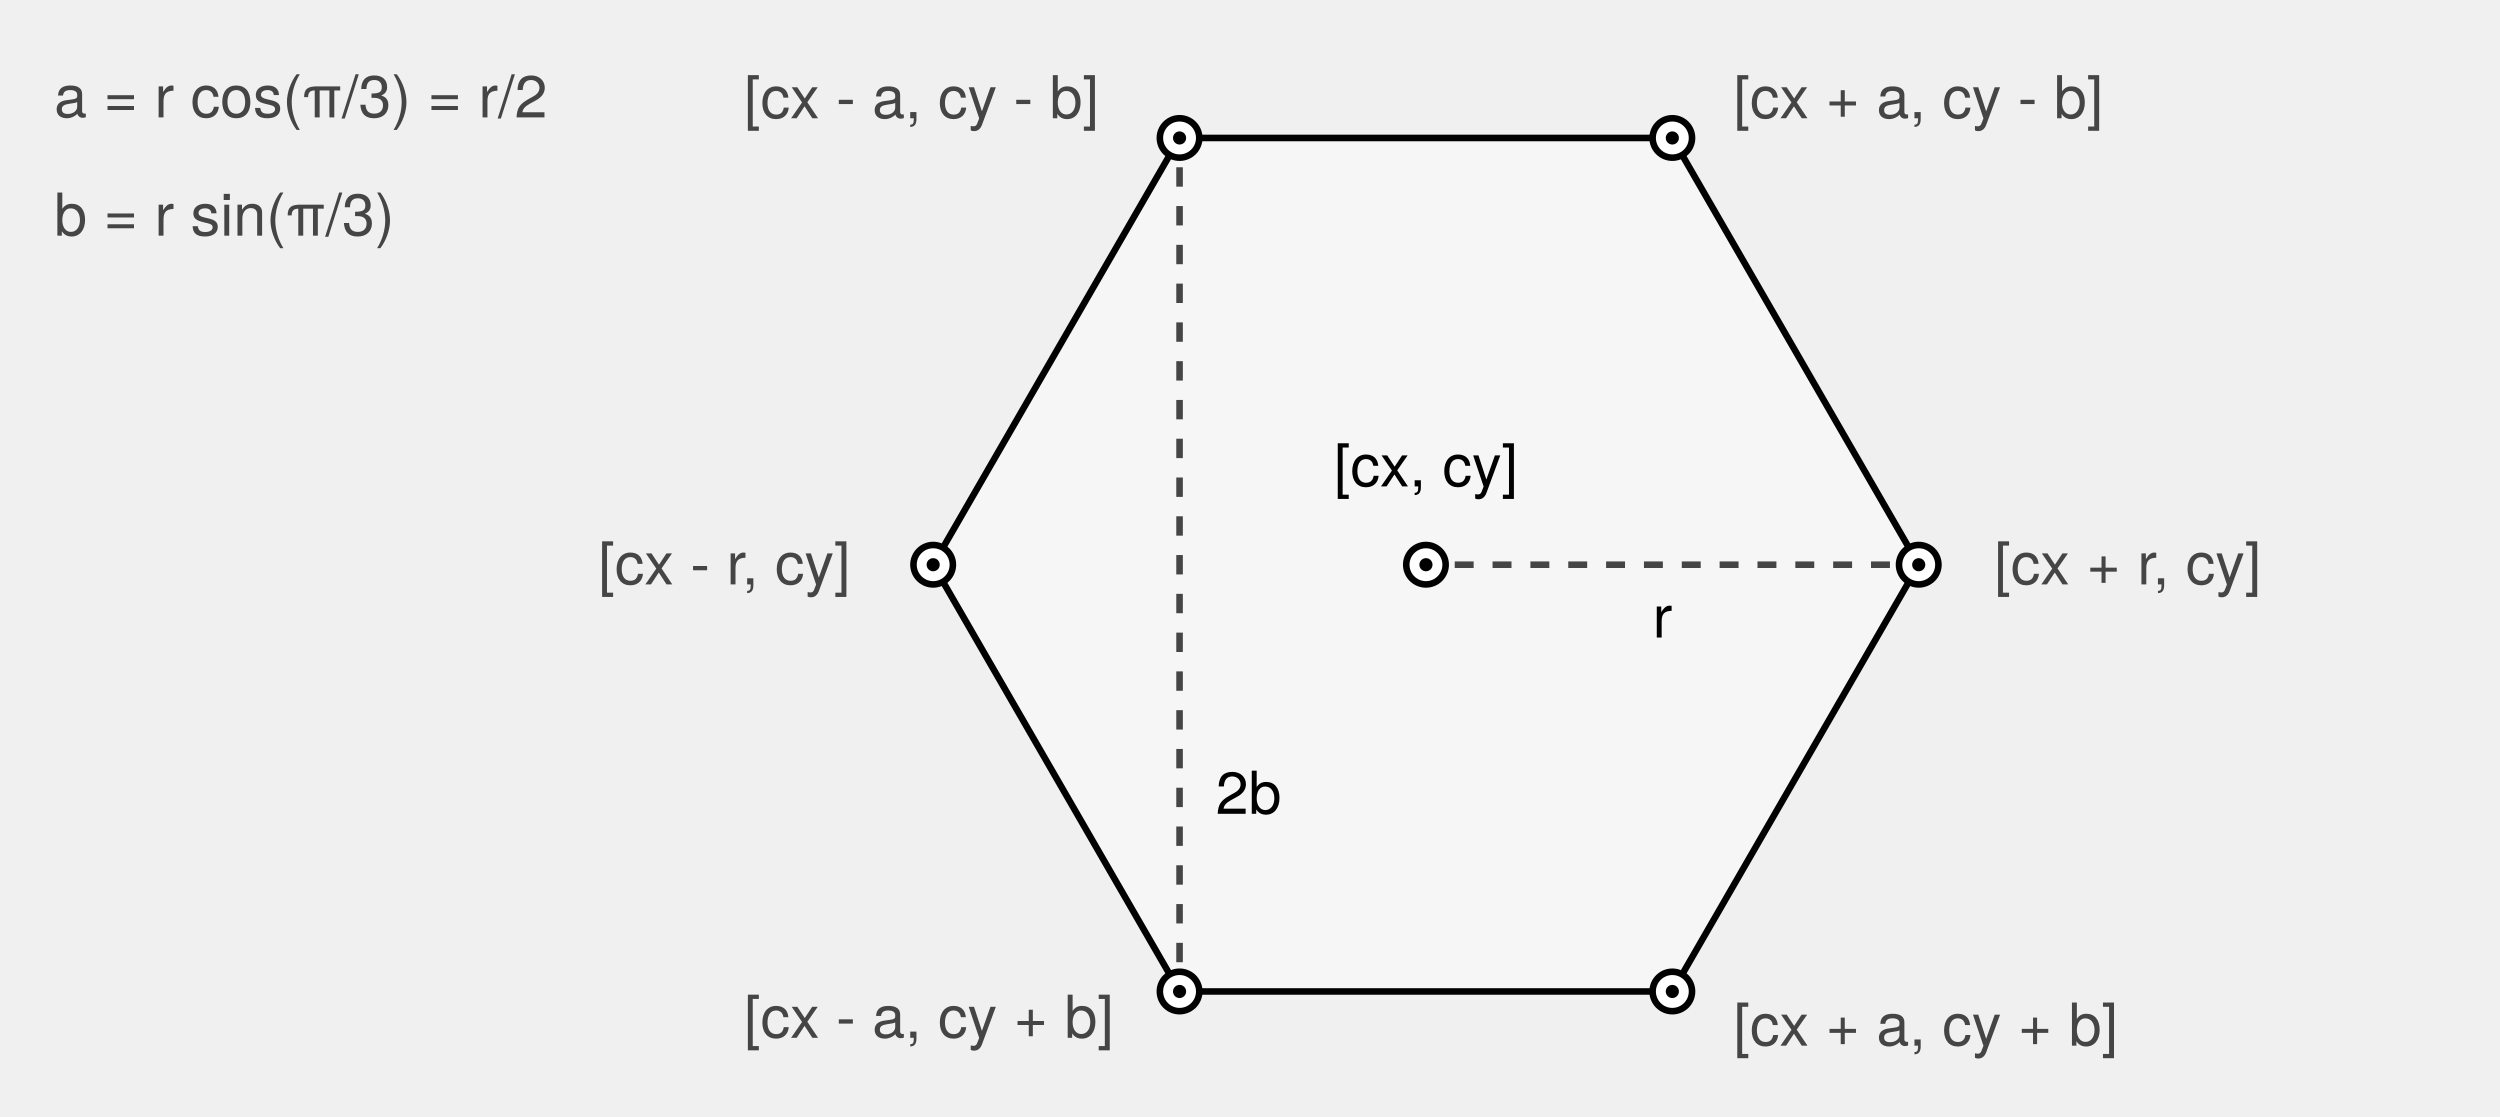
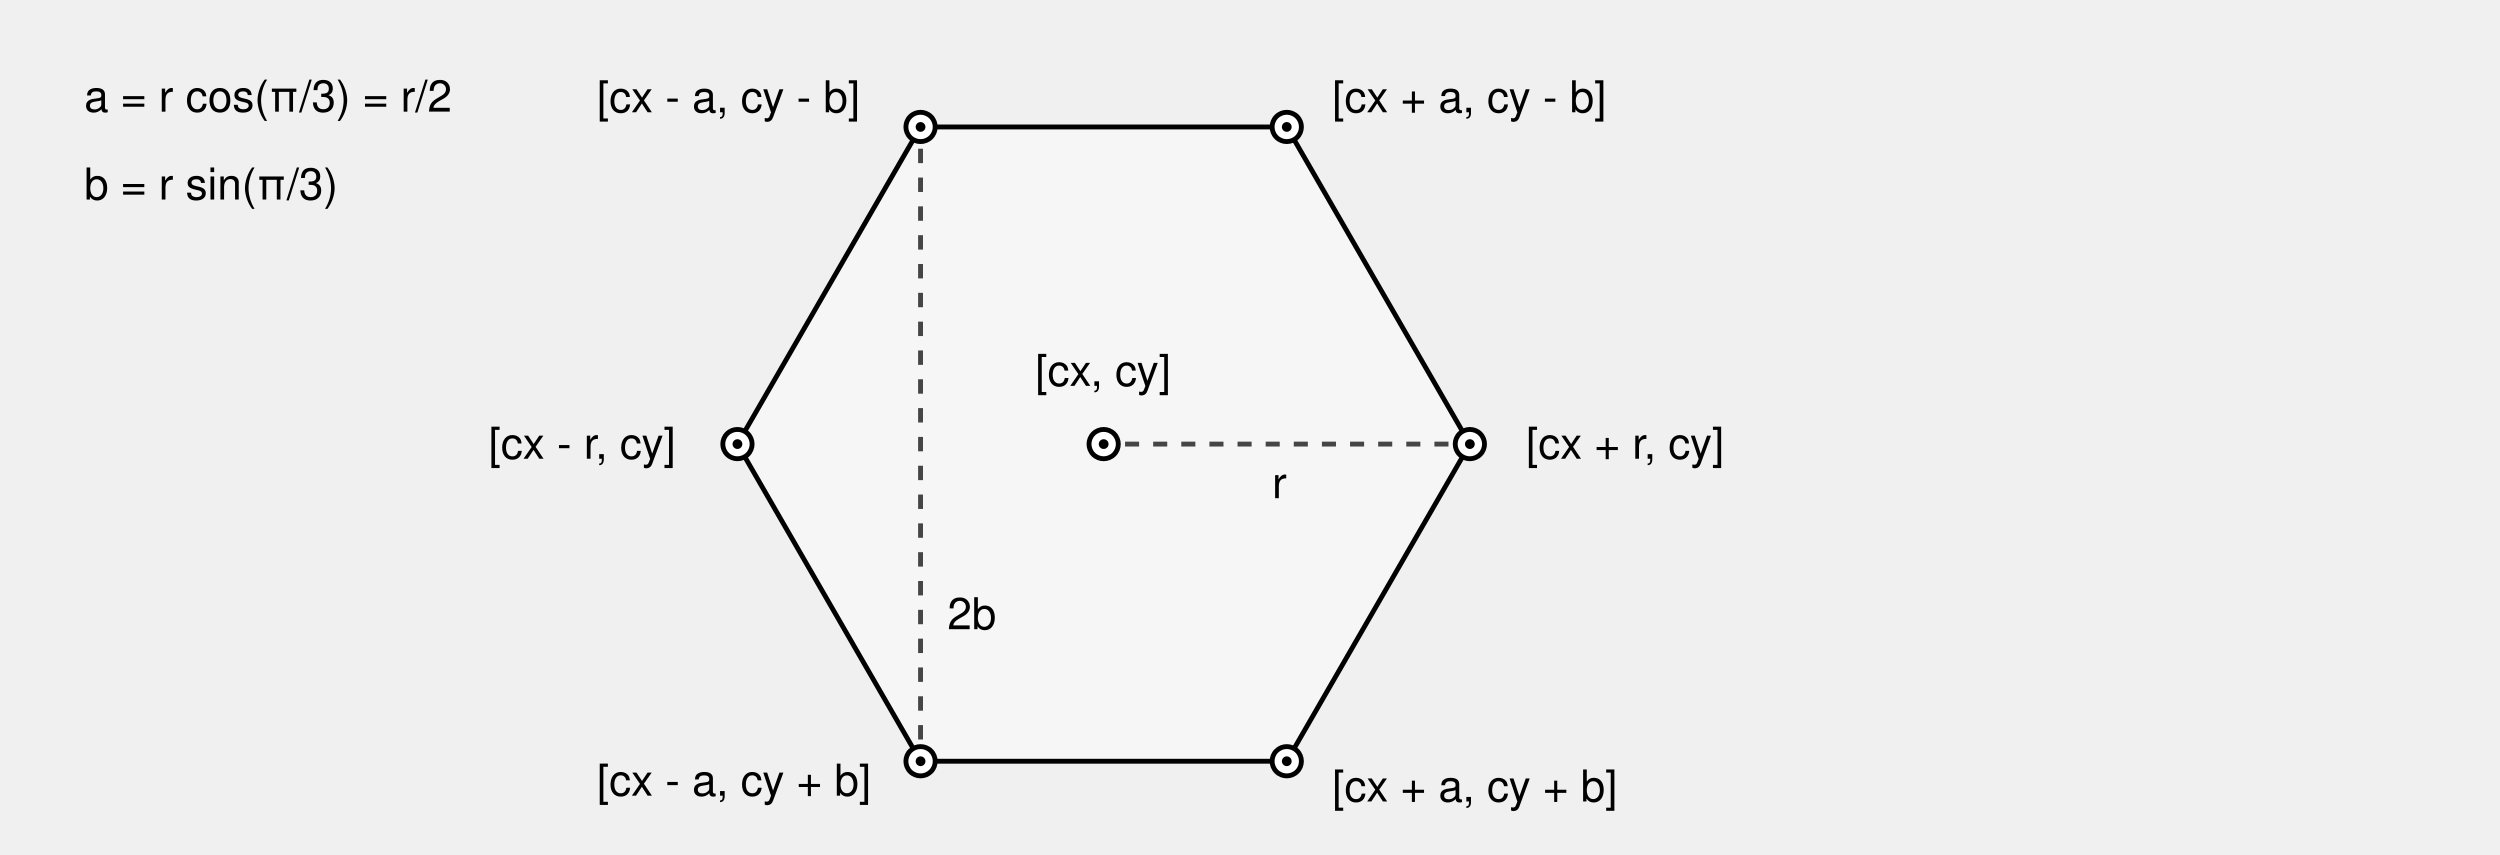
- <svg xmlns="http://www.w3.org/2000/svg" version="1.1" id="Layer_1" x="0px" y="0px" width="761px" height="340px" viewBox="0 0 761 340" enable-background="new 0 0 761 340" xml:space="preserve">
-   <polygon fill="#F6F6F6" points="584.059,171.899 509.059,301.804 359.059,301.804 284.059,171.899 359.059,41.996 509.059,41.996   " />
-   <g>
-     <g>
-       <line fill="none" stroke="#454545" stroke-width="2" stroke-miterlimit="10" x1="359.059" y1="301.804" x2="359.059" y2="298.804" />
-       <line fill="none" stroke="#454545" stroke-width="2" stroke-miterlimit="10" stroke-dasharray="5.902,5.902" x1="359.059" y1="292.901" x2="359.059" y2="47.947" />
-       <line fill="none" stroke="#454545" stroke-width="2" stroke-miterlimit="10" x1="359.059" y1="44.996" x2="359.059" y2="41.996" />
+ <svg xmlns="http://www.w3.org/2000/svg" width="1024px" height="350px" viewBox="0 0 1024 350" version="1.1">
+   <defs />
+   <g id="Page-1" stroke="none" stroke-width="1" fill="none" fill-rule="evenodd">
+     <g id="Desktop">
+       <g id="a" transform="translate(34, 27)">
+         <path d="M568.059,154.899 L493.059,284.804 L343.059,284.804 L268.059,154.899 L343.059,24.996 L493.059,24.996 L568.059,154.899 Z" id="Shape" fill="#F6F6F6" />
+         <g id="Group" transform="translate(343, 24)" stroke="#454545" stroke-width="2">
+           <path d="M0.059,260.804 L0.059,257.804" id="Shape" />
+           <path d="M0.059,251.901 L0.059,6.947" id="Shape" stroke-dasharray="5.902,5.902" />
+           <path d="M0.059,3.996 L0.059,0.996" id="Shape" />
+         </g>
+         <g id="Group" transform="translate(418, 154)" stroke="#454545" stroke-width="2">
+           <path d="M0.059,0.899 L3.059,0.899" id="Shape" />
+           <path d="M8.818,0.899 L144.179,0.899" id="Shape" stroke-dasharray="5.76,5.76" />
+           <path d="M147.059,0.899 L150.059,0.899" id="Shape" />
+         </g>
+         <path d="M568.059,154.899 L493.059,284.803 L343.059,284.803 L268.059,154.899 L343.059,24.996 L493.059,24.996 L568.059,154.899 Z" id="Shape" stroke="#010101" stroke-width="2" />
+         <path d="M422.301,150.657 C424.645,153 424.645,156.799 422.301,159.142 C419.959,161.486 416.16,161.486 413.817,159.142 C411.473,156.799 411.473,153 413.817,150.657 C416.161,148.314 419.959,148.313 422.301,150.657" id="Shape" fill="#FFFFFF" />
+         <path d="M422.301,150.657 C424.645,153 424.645,156.799 422.301,159.142 C419.959,161.486 416.16,161.486 413.817,159.142 C411.473,156.799 411.473,153 413.817,150.657 C416.161,148.314 419.959,148.313 422.301,150.657" id="Shape" stroke="#010101" stroke-width="2" />
+         <path d="M419.473,153.485 C420.254,154.266 420.254,155.532 419.473,156.313 C418.692,157.094 417.426,157.094 416.645,156.313 C415.864,155.532 415.864,154.266 416.645,153.485 C417.426,152.704 418.691,152.704 419.473,153.485" id="Shape" fill="#010101" />
+         <path d="M572.301,150.657 C574.645,153 574.645,156.799 572.301,159.142 C569.959,161.486 566.16,161.486 563.817,159.142 C561.473,156.799 561.473,153 563.817,150.657 C566.161,148.314 569.959,148.313 572.301,150.657" id="Shape" fill="#FFFFFF" />
+         <path d="M572.301,150.657 C574.645,153 574.645,156.799 572.301,159.142 C569.959,161.486 566.16,161.486 563.817,159.142 C561.473,156.799 561.473,153 563.817,150.657 C566.161,148.314 569.959,148.313 572.301,150.657" id="Shape" stroke="#010101" stroke-width="2" />
+         <path d="M569.473,153.485 C570.254,154.266 570.254,155.532 569.473,156.313 C568.692,157.094 567.426,157.094 566.645,156.313 C565.864,155.532 565.864,154.266 566.645,153.485 C567.426,152.704 568.691,152.704 569.473,153.485" id="Shape" fill="#010101" />
+         <path d="M497.301,280.561 C499.645,282.904 499.645,286.704 497.301,289.046 C494.959,291.389 491.16,291.389 488.817,289.046 C486.474,286.703 486.473,282.903 488.817,280.561 C491.161,278.219 494.959,278.218 497.301,280.561" id="Shape" fill="#FFFFFF" />
+         <path d="M497.301,280.561 C499.645,282.904 499.645,286.704 497.301,289.046 C494.959,291.389 491.16,291.389 488.817,289.046 C486.474,286.703 486.473,282.903 488.817,280.561 C491.161,278.219 494.959,278.218 497.301,280.561" id="Shape" stroke="#010101" stroke-width="2" />
+         <path d="M494.473,283.389 C495.254,284.17 495.254,285.437 494.473,286.218 C493.692,286.998 492.426,286.998 491.645,286.218 C490.864,285.437 490.864,284.17 491.645,283.389 C492.426,282.608 493.691,282.608 494.473,283.389" id="Shape" fill="#010101" />
+         <path d="M347.302,280.561 C349.645,282.904 349.645,286.704 347.302,289.046 C344.959,291.388 341.16,291.389 338.817,289.046 C336.474,286.703 336.473,282.903 338.817,280.561 C341.161,278.219 344.959,278.218 347.302,280.561" id="Shape" fill="#FFFFFF" />
+         <path d="M347.302,280.561 C349.645,282.904 349.645,286.704 347.302,289.046 C344.959,291.388 341.16,291.389 338.817,289.046 C336.474,286.703 336.473,282.903 338.817,280.561 C341.161,278.219 344.959,278.218 347.302,280.561" id="Shape" stroke="#010101" stroke-width="2" />
+         <path d="M344.473,283.389 C345.254,284.17 345.254,285.437 344.473,286.218 C343.693,286.998 342.426,286.998 341.645,286.218 C340.864,285.437 340.864,284.17 341.645,283.389 C342.426,282.608 343.692,282.608 344.473,283.389" id="Shape" fill="#010101" />
+         <path d="M272.302,150.657 C274.645,153 274.645,156.799 272.302,159.142 C269.959,161.486 266.16,161.486 263.817,159.142 C261.474,156.799 261.474,153 263.817,150.657 C266.16,148.314 269.958,148.313 272.302,150.657" id="Shape" fill="#FFFFFF" />
+         <path d="M272.302,150.657 C274.645,153 274.645,156.799 272.302,159.142 C269.959,161.486 266.16,161.486 263.817,159.142 C261.474,156.799 261.474,153 263.817,150.657 C266.16,148.314 269.958,148.313 272.302,150.657" id="Shape" stroke="#010101" stroke-width="2" />
+         <path d="M269.473,153.485 C270.254,154.266 270.254,155.532 269.473,156.313 C268.692,157.094 267.426,157.094 266.645,156.313 C265.864,155.532 265.864,154.266 266.645,153.485 C267.426,152.704 268.692,152.704 269.473,153.485" id="Shape" fill="#010101" />
+         <path d="M347.302,20.753 C349.645,23.096 349.645,26.895 347.302,29.238 C344.959,31.581 341.16,31.581 338.817,29.238 C336.474,26.895 336.473,23.096 338.817,20.753 C341.161,18.41 344.959,18.41 347.302,20.753" id="Shape" fill="#FFFFFF" />
+         <path d="M347.302,20.753 C349.645,23.096 349.645,26.895 347.302,29.238 C344.959,31.581 341.16,31.581 338.817,29.238 C336.474,26.895 336.473,23.096 338.817,20.753 C341.161,18.41 344.959,18.41 347.302,20.753" id="Shape" stroke="#010101" stroke-width="2" />
+         <path d="M344.473,23.582 C345.254,24.363 345.254,25.629 344.473,26.41 C343.693,27.191 342.426,27.191 341.645,26.41 C340.864,25.629 340.864,24.363 341.645,23.582 C342.426,22.8 343.692,22.8 344.473,23.582" id="Shape" fill="#010101" />
+         <path d="M497.301,20.753 C499.645,23.096 499.645,26.895 497.301,29.238 C494.959,31.581 491.16,31.581 488.817,29.238 C486.474,26.895 486.473,23.096 488.817,20.753 C491.161,18.41 494.959,18.41 497.301,20.753" id="Shape" fill="#FFFFFF" />
+         <path d="M497.301,20.753 C499.645,23.096 499.645,26.895 497.301,29.238 C494.959,31.581 491.16,31.581 488.817,29.238 C486.474,26.895 486.473,23.096 488.817,20.753 C491.161,18.41 494.959,18.41 497.301,20.753" id="Shape" stroke="#010101" stroke-width="2" />
+         <path d="M494.473,23.582 C495.254,24.363 495.254,25.629 494.473,26.41 C493.692,27.191 492.426,27.191 491.645,26.41 C490.864,25.629 490.864,24.363 491.645,23.582 C492.426,22.8 493.691,22.8 494.473,23.582" id="Shape" fill="#010101" />
+         <text id="[cx,-cy]" fill="#000000" font-family="Helvetica" font-size="18" font-weight="normal">
+           <tspan x="390.059" y="131.059">[cx, cy]</tspan>
+         </text>
+         <text id="[cx-+-r,-cy]" fill="#454545" font-family="Helvetica" font-size="18" font-weight="normal">
+           <tspan x="591.059" y="160.899" fill="#000000">[cx + r, cy]</tspan>
+         </text>
+         <text id="[cx-+-a,-cy-+-b]" fill="#454545" font-family="Helvetica" font-size="18" font-weight="normal">
+           <tspan x="511.672" y="301.294" fill="#000000">[cx + a, cy + b]</tspan>
+         </text>
+         <g id="Group" transform="translate(0.4961, 0.731)" font-size="18" font-family="Helvetica" fill="#454545" font-weight="normal">
+           <text id="a-=-r-cos(π/3)-=-r/2">
+             <tspan x="0" y="18" fill="#000000">a = r cos(π/3) = r/2</tspan>
+           </text>
+           <text id="b-=-r-sin(π/3)">
+             <tspan x="0" y="54" fill="#000000">b = r sin(π/3)</tspan>
+           </text>
+         </g>
+         <text id="[cx---a,-cy-+-b]" fill="#454545" font-family="Helvetica" font-size="18" font-weight="normal">
+           <tspan x="210.496" y="298.899" fill="#000000">[cx - a, cy + b]</tspan>
+         </text>
+         <text id="[cx---r,-cy]" fill="#454545" font-family="Helvetica" font-size="18" font-weight="normal">
+           <tspan x="166.126" y="160.899" fill="#000000">[cx - r, cy]</tspan>
+         </text>
+         <text id="[cx---a,-cy---b]" fill="#454545" font-family="Helvetica" font-size="18" font-weight="normal">
+           <tspan x="210.496" y="18.996" fill="#000000">[cx - a, cy - b]</tspan>
+         </text>
+         <text id="[cx-+-a,-cy---b]" fill="#454545" font-family="Helvetica" font-size="18" font-weight="normal">
+           <tspan x="511.672" y="18.996" fill="#000000">[cx + a, cy - b]</tspan>
+         </text>
+         <text id="r" fill="#000000" font-family="Helvetica" font-size="18" font-weight="normal">
+           <tspan x="487.059" y="177.059">r</tspan>
+         </text>
+         <text id="2b" fill="#000000" font-family="Helvetica" font-size="18" font-weight="normal">
+           <tspan x="354.059" y="230.726">2b</tspan>
+         </text>
+       </g>
    </g>
  </g>
-   <g>
-     <g>
-       <line fill="none" stroke="#454545" stroke-width="2" stroke-miterlimit="10" x1="434.059" y1="171.899" x2="437.059" y2="171.899" />
-       <line fill="none" stroke="#454545" stroke-width="2" stroke-miterlimit="10" stroke-dasharray="5.76,5.76" x1="442.818" y1="171.899" x2="578.179" y2="171.899" />
-       <line fill="none" stroke="#454545" stroke-width="2" stroke-miterlimit="10" x1="581.059" y1="171.899" x2="584.059" y2="171.899" />
-     </g>
-   </g>
-   <polygon fill="none" stroke="#010101" stroke-width="2" stroke-miterlimit="10" points="584.059,171.899 509.059,301.803   359.059,301.803 284.059,171.899 359.059,41.996 509.059,41.996 " />
-   <path fill="#FFFFFF" d="M438.301,167.657c2.344,2.343,2.344,6.142,0,8.485c-2.342,2.344-6.141,2.344-8.484,0  c-2.344-2.343-2.344-6.142,0-8.485S435.959,165.313,438.301,167.657" />
-   <path fill="none" stroke="#010101" stroke-width="2" stroke-miterlimit="10" d="M438.301,167.657c2.344,2.343,2.344,6.142,0,8.485  c-2.342,2.344-6.141,2.344-8.484,0c-2.344-2.343-2.344-6.142,0-8.485S435.959,165.313,438.301,167.657" />
-   <path fill="#010101" d="M435.473,170.485c0.781,0.781,0.781,2.047,0,2.828s-2.047,0.781-2.828,0s-0.781-2.047,0-2.828  C433.426,169.704,434.691,169.704,435.473,170.485" />
-   <path fill="#FFFFFF" d="M588.301,167.657c2.344,2.343,2.344,6.142,0,8.485c-2.342,2.344-6.141,2.344-8.484,0  c-2.344-2.343-2.344-6.142,0-8.485S585.959,165.313,588.301,167.657" />
-   <path fill="none" stroke="#010101" stroke-width="2" stroke-miterlimit="10" d="M588.301,167.657c2.344,2.343,2.344,6.142,0,8.485  c-2.342,2.344-6.141,2.344-8.484,0c-2.344-2.343-2.344-6.142,0-8.485S585.959,165.313,588.301,167.657" />
-   <path fill="#010101" d="M585.473,170.485c0.781,0.781,0.781,2.047,0,2.828s-2.047,0.781-2.828,0s-0.781-2.047,0-2.828  C583.426,169.704,584.691,169.704,585.473,170.485" />
-   <path fill="#FFFFFF" d="M513.301,297.561c2.344,2.343,2.344,6.143,0,8.485c-2.342,2.343-6.141,2.343-8.484,0s-2.344-6.143,0-8.485  S510.959,295.218,513.301,297.561" />
-   <path fill="none" stroke="#010101" stroke-width="2" stroke-miterlimit="10" d="M513.301,297.561c2.344,2.343,2.344,6.143,0,8.485  c-2.342,2.343-6.141,2.343-8.484,0s-2.344-6.143,0-8.485S510.959,295.218,513.301,297.561" />
-   <path fill="#010101" d="M510.473,300.389c0.781,0.781,0.781,2.048,0,2.829c-0.781,0.78-2.047,0.78-2.828,0  c-0.781-0.781-0.781-2.048,0-2.829C508.426,299.608,509.691,299.608,510.473,300.389" />
-   <path fill="#FFFFFF" d="M363.302,297.561c2.343,2.343,2.343,6.143,0,8.485s-6.142,2.343-8.485,0s-2.344-6.143,0-8.485  S360.959,295.218,363.302,297.561" />
-   <path fill="none" stroke="#010101" stroke-width="2" stroke-miterlimit="10" d="M363.302,297.561c2.343,2.343,2.343,6.143,0,8.485  s-6.142,2.343-8.485,0s-2.344-6.143,0-8.485S360.959,295.218,363.302,297.561" />
-   <path fill="#010101" d="M360.473,300.389c0.781,0.781,0.781,2.048,0,2.829c-0.78,0.78-2.047,0.78-2.828,0  c-0.781-0.781-0.781-2.048,0-2.829C358.426,299.608,359.692,299.608,360.473,300.389" />
-   <path fill="#FFFFFF" d="M288.302,167.657c2.343,2.343,2.343,6.142,0,8.485c-2.343,2.344-6.142,2.344-8.485,0  c-2.343-2.343-2.343-6.142,0-8.485S285.958,165.313,288.302,167.657" />
-   <path fill="none" stroke="#010101" stroke-width="2" stroke-miterlimit="10" d="M288.302,167.657c2.343,2.343,2.343,6.142,0,8.485  c-2.343,2.344-6.142,2.344-8.485,0c-2.343-2.343-2.343-6.142,0-8.485S285.958,165.313,288.302,167.657" />
-   <path fill="#010101" d="M285.473,170.485c0.781,0.781,0.781,2.047,0,2.828c-0.781,0.781-2.047,0.781-2.828,0  c-0.781-0.781-0.781-2.047,0-2.828C283.426,169.704,284.692,169.704,285.473,170.485" />
-   <path fill="#FFFFFF" d="M363.302,37.753c2.343,2.343,2.343,6.142,0,8.485s-6.142,2.343-8.485,0s-2.344-6.142,0-8.485  S360.959,35.41,363.302,37.753" />
-   <path fill="none" stroke="#010101" stroke-width="2" stroke-miterlimit="10" d="M363.302,37.753c2.343,2.343,2.343,6.142,0,8.485  s-6.142,2.343-8.485,0s-2.344-6.142,0-8.485S360.959,35.41,363.302,37.753" />
-   <path fill="#010101" d="M360.473,40.582c0.781,0.781,0.781,2.047,0,2.828c-0.78,0.781-2.047,0.781-2.828,0  c-0.781-0.781-0.781-2.047,0-2.828C358.426,39.8,359.692,39.8,360.473,40.582" />
-   <path fill="#FFFFFF" d="M513.301,37.753c2.344,2.343,2.344,6.142,0,8.485c-2.342,2.343-6.141,2.343-8.484,0s-2.344-6.142,0-8.485  S510.959,35.41,513.301,37.753" />
-   <path fill="none" stroke="#010101" stroke-width="2" stroke-miterlimit="10" d="M513.301,37.753c2.344,2.343,2.344,6.142,0,8.485  c-2.342,2.343-6.141,2.343-8.484,0s-2.344-6.142,0-8.485S510.959,35.41,513.301,37.753" />
-   <path fill="#010101" d="M510.473,40.582c0.781,0.781,0.781,2.047,0,2.828c-0.781,0.781-2.047,0.781-2.828,0  c-0.781-0.781-0.781-2.047,0-2.828C508.426,39.8,509.691,39.8,510.473,40.582" />
-   <text transform="matrix(1 0 0 1 406.0586 148.0586)" font-family="'HelveticaNeue'" font-size="18">[cx, cy]</text>
-   <text transform="matrix(1 0 0 1 607.0586 177.8994)" fill="#454545" font-family="'HelveticaNeue'" font-size="18">[cx + r, cy]</text>
-   <text transform="matrix(1 0 0 1 527.6719 318.2939)" fill="#454545" font-family="'HelveticaNeue'" font-size="18">[cx + a, cy + b]</text>
-   <text transform="matrix(1 0 0 1 16.4961 35.731)">
-     <tspan x="0" y="0" fill="#454545" font-family="'HelveticaNeue'" font-size="18">a = r cos(π/3) = r/2</tspan>
-     <tspan x="0" y="36" fill="#454545" font-family="'HelveticaNeue'" font-size="18">b = r sin(π/3)</tspan>
-   </text>
-   <text transform="matrix(1 0 0 1 226.4961 315.8994)" fill="#454545" font-family="'HelveticaNeue'" font-size="18">[cx - a, cy + b]</text>
-   <text transform="matrix(1 0 0 1 182.126 177.8994)" fill="#454545" font-family="'HelveticaNeue'" font-size="18">[cx - r, cy]</text>
-   <text transform="matrix(1 0 0 1 226.4961 35.9956)" fill="#454545" font-family="'HelveticaNeue'" font-size="18">[cx - a, cy - b]</text>
-   <text transform="matrix(1 0 0 1 527.6719 35.9956)" fill="#454545" font-family="'HelveticaNeue'" font-size="18">[cx + a, cy - b]</text>
-   <text transform="matrix(1 0 0 1 503.0586 194.0586)" font-family="'HelveticaNeue'" font-size="18">r</text>
-   <text transform="matrix(1 0 0 1 370.0591 247.7256)" font-family="'HelveticaNeue'" font-size="18">2b</text>
</svg>
